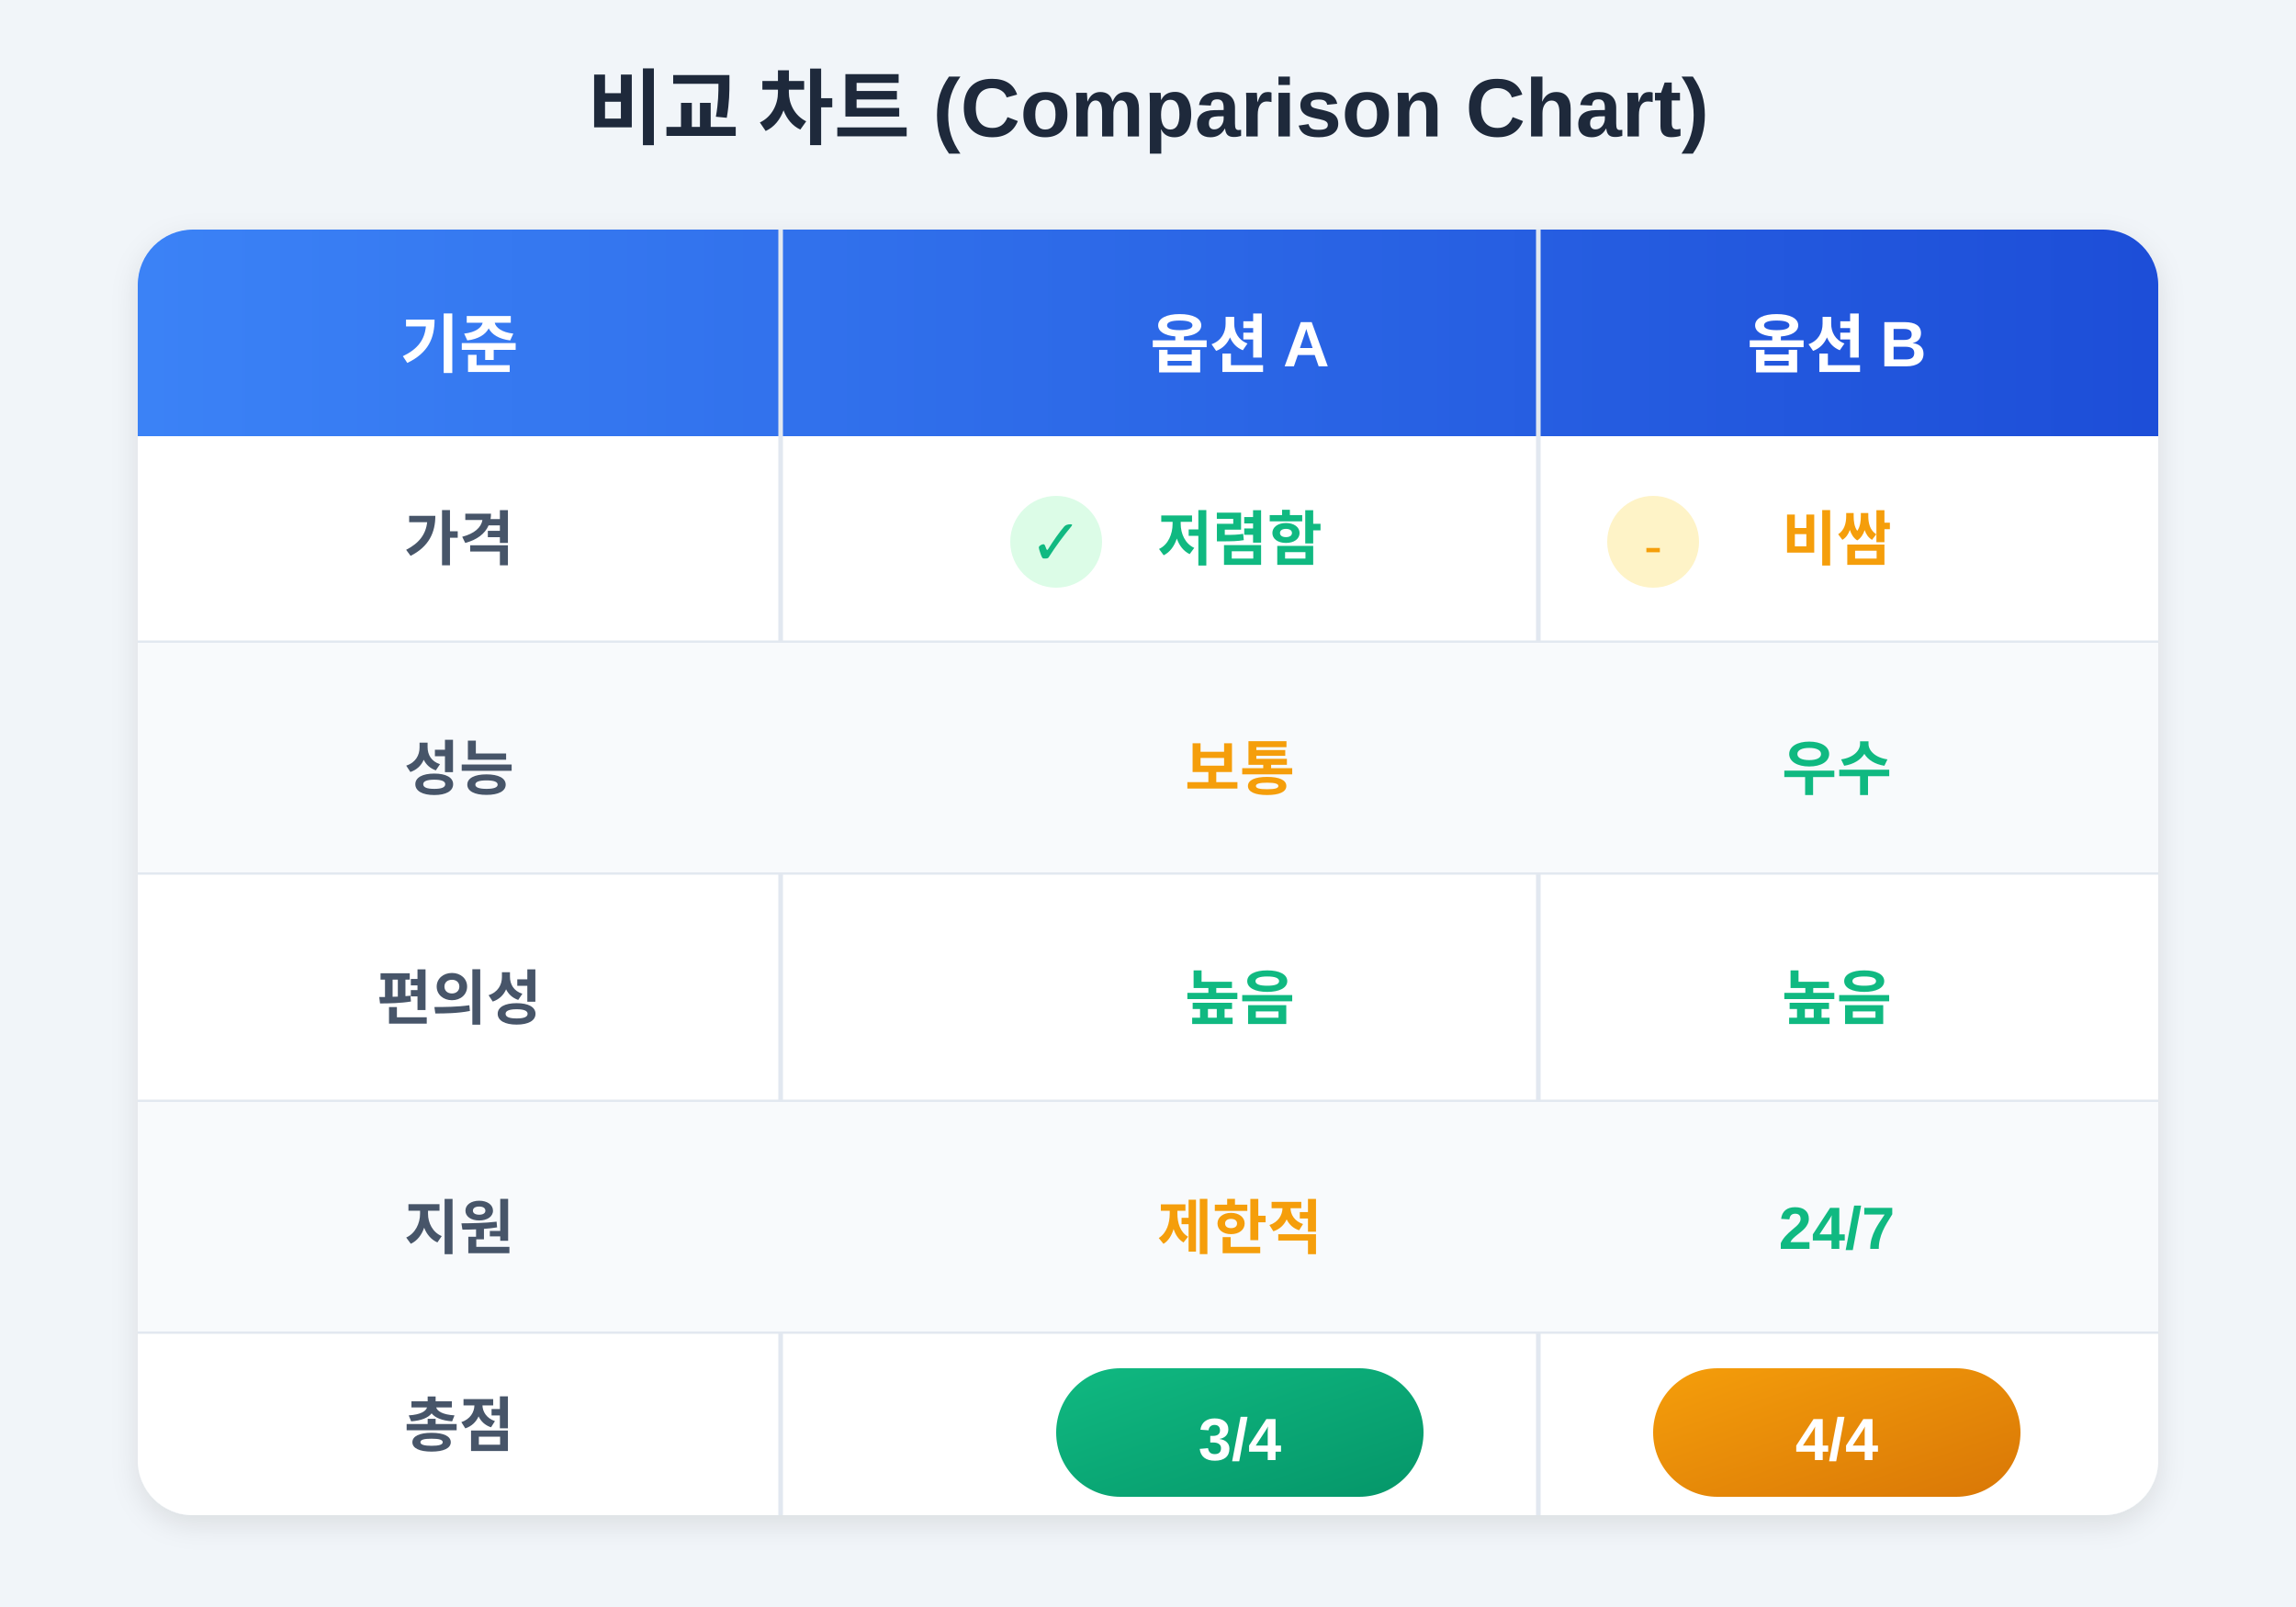
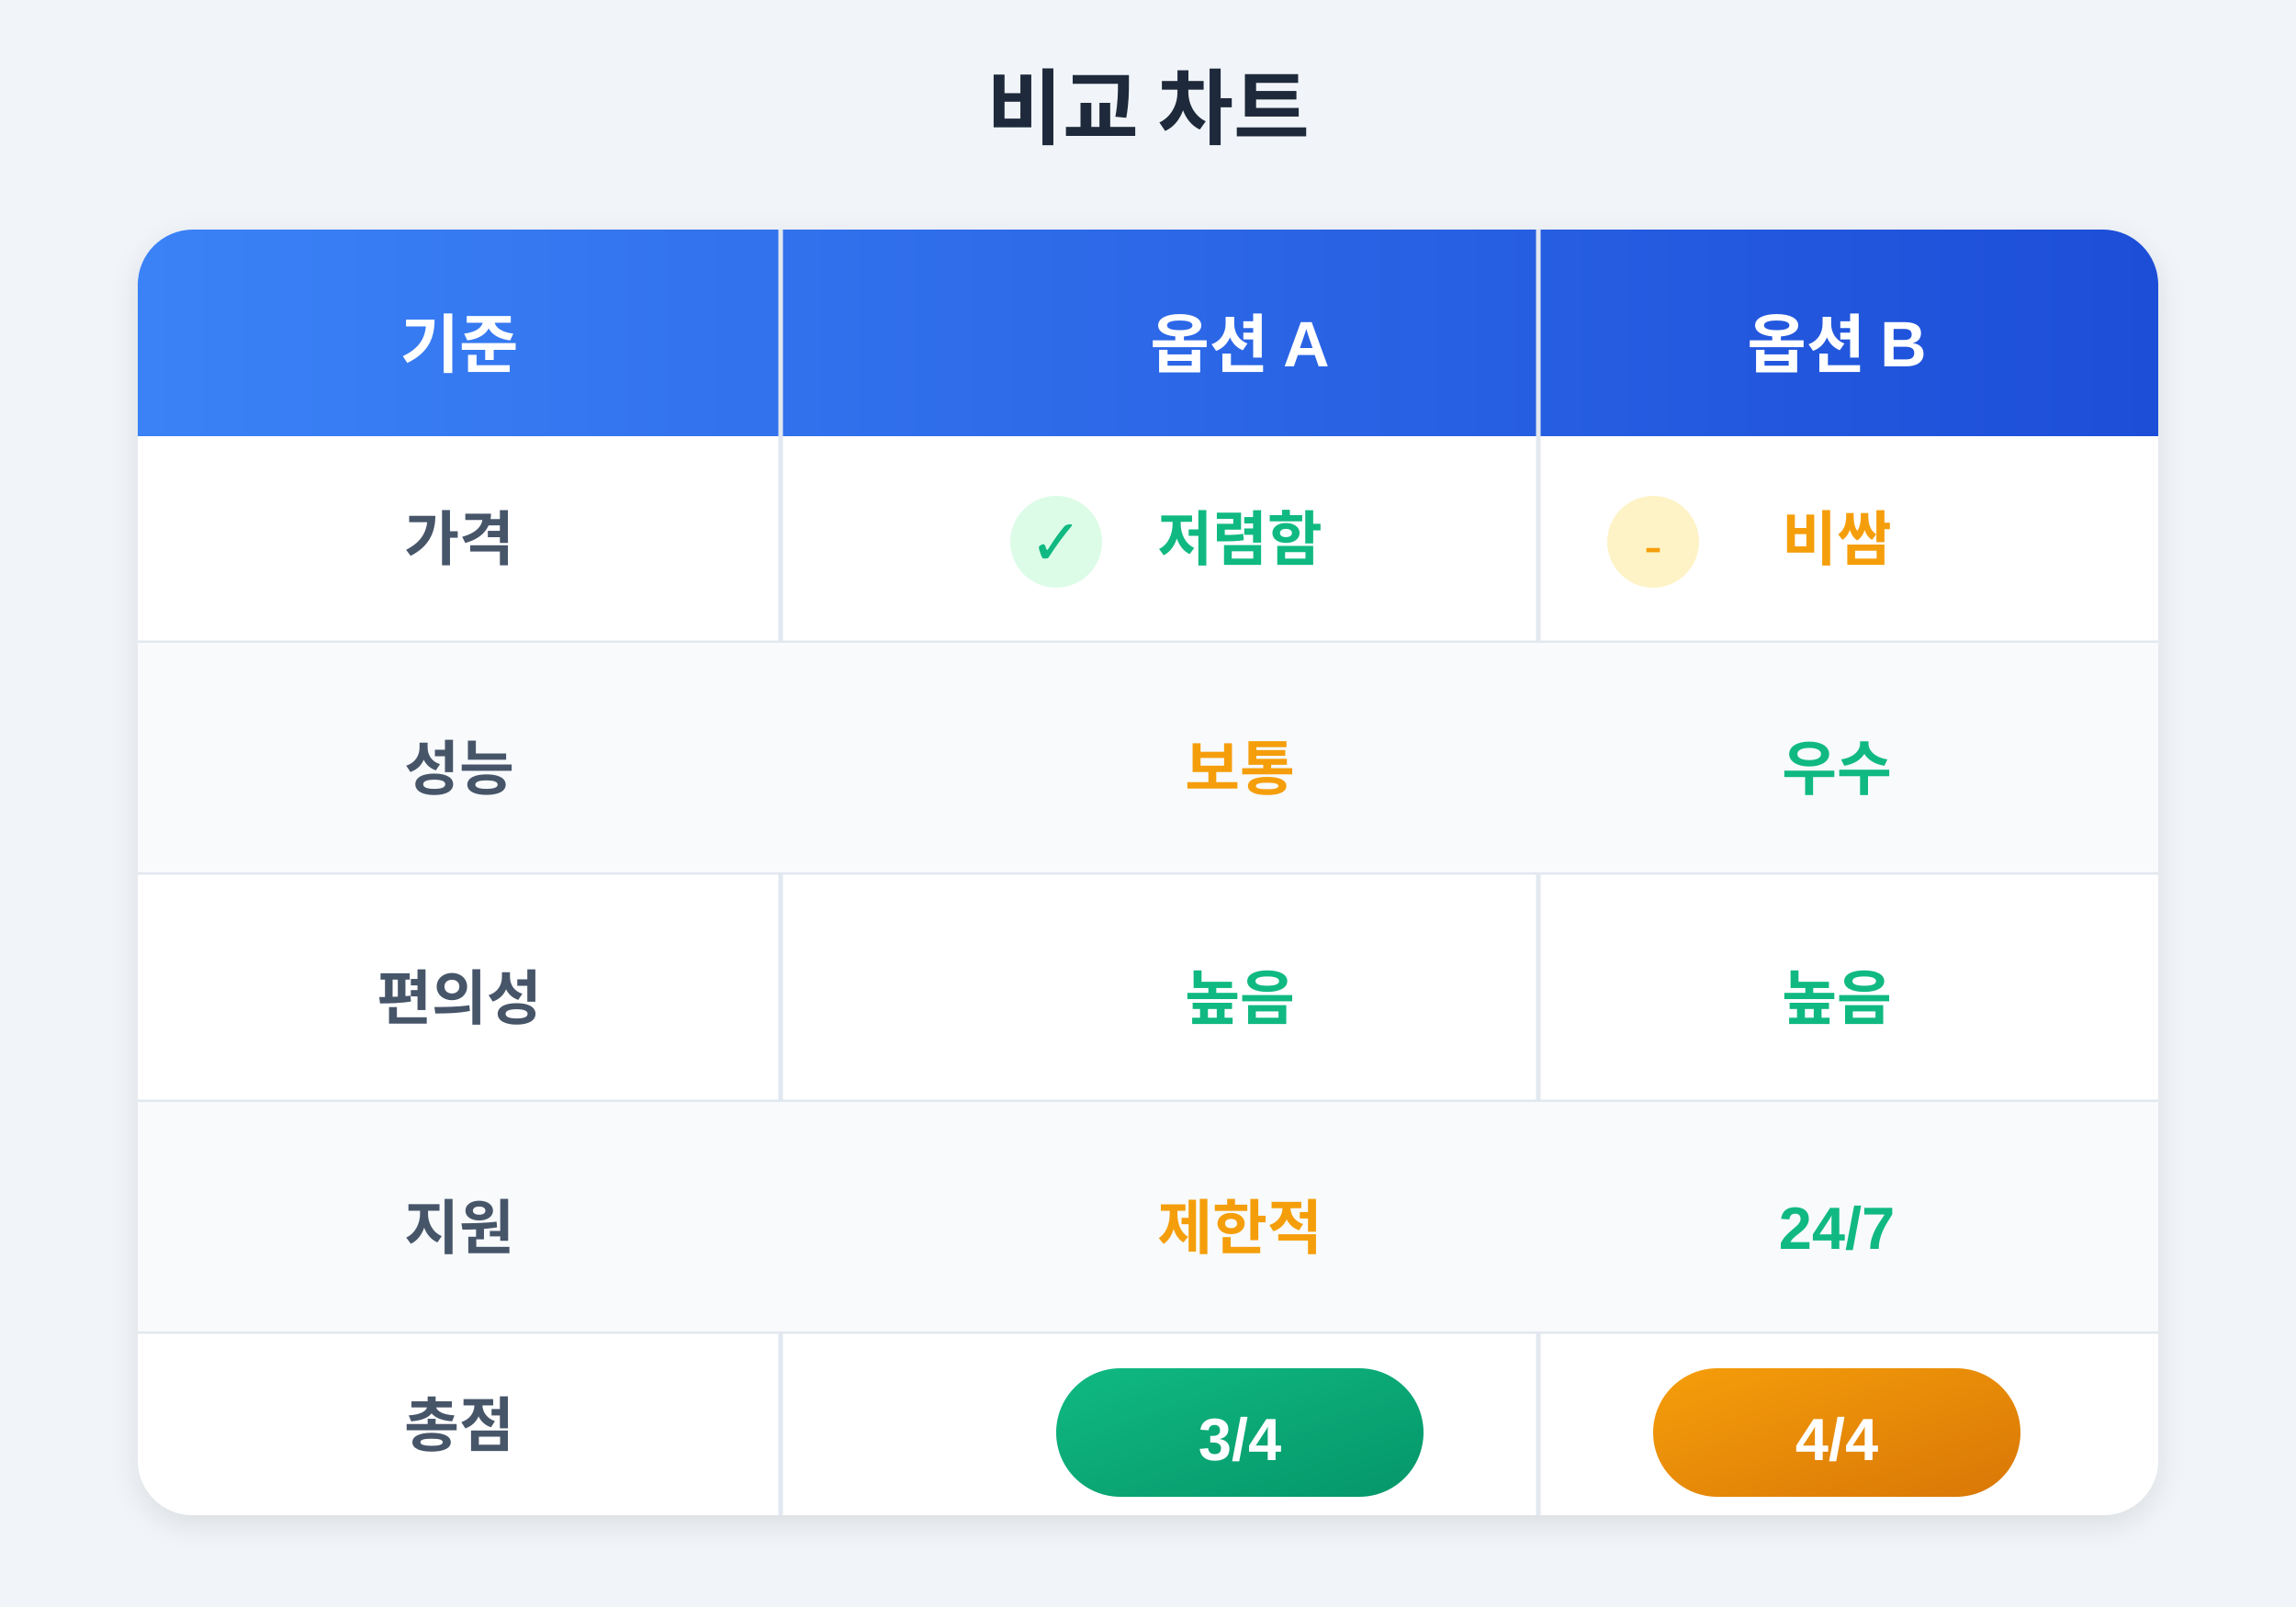
<svg xmlns="http://www.w3.org/2000/svg" viewBox="0 0 500 350" width="500" height="350">
  <defs>
    <linearGradient id="headerGrad" x1="0%" y1="0%" x2="100%" y2="0%">
      <stop offset="0%" style="stop-color:#3b82f6;stop-opacity:1" />
      <stop offset="100%" style="stop-color:#1d4ed8;stop-opacity:1" />
    </linearGradient>
    <linearGradient id="optionAGrad" x1="0%" y1="0%" x2="100%" y2="100%">
      <stop offset="0%" style="stop-color:#10b981;stop-opacity:1" />
      <stop offset="100%" style="stop-color:#059669;stop-opacity:1" />
    </linearGradient>
    <linearGradient id="optionBGrad" x1="0%" y1="0%" x2="100%" y2="100%">
      <stop offset="0%" style="stop-color:#f59e0b;stop-opacity:1" />
      <stop offset="100%" style="stop-color:#d97706;stop-opacity:1" />
    </linearGradient>
    <filter id="compShadow" x="-5%" y="-5%" width="110%" height="110%">
      <feDropShadow dx="0" dy="2" stdDeviation="3" flood-opacity="0.1" />
    </filter>
  </defs>
  <rect width="500" height="350" fill="#f1f5f9" />
-   <text x="250" y="30" text-anchor="middle" font-family="Arial, sans-serif" font-size="18" font-weight="bold" fill="#1e293b">비교 차트 (Comparison Chart)</text>
+   <text x="250" y="30" text-anchor="middle" font-family="Arial, sans-serif" font-size="18" font-weight="bold" fill="#1e293b">비교 차트</text>
  <rect x="30" y="50" width="440" height="280" rx="12" fill="white" filter="url(#compShadow)" />
  <rect x="30" y="50" width="440" height="45" rx="12" fill="url(#headerGrad)" />
  <rect x="30" y="80" width="440" height="15" fill="url(#headerGrad)" />
  <text x="100" y="80" text-anchor="middle" font-family="Arial, sans-serif" font-size="14" fill="white" font-weight="bold">기준</text>
  <text x="270" y="80" text-anchor="middle" font-family="Arial, sans-serif" font-size="14" fill="white" font-weight="bold">옵션 A</text>
  <text x="400" y="80" text-anchor="middle" font-family="Arial, sans-serif" font-size="14" fill="white" font-weight="bold">옵션 B</text>
  <line x1="170" y1="50" x2="170" y2="330" stroke="#e2e8f0" stroke-width="1" />
  <line x1="335" y1="50" x2="335" y2="330" stroke="#e2e8f0" stroke-width="1" />
  <line x1="30" y1="140" x2="470" y2="140" stroke="#e2e8f0" stroke-width="1" />
  <line x1="30" y1="190" x2="470" y2="190" stroke="#e2e8f0" stroke-width="1" />
  <line x1="30" y1="240" x2="470" y2="240" stroke="#e2e8f0" stroke-width="1" />
  <line x1="30" y1="290" x2="470" y2="290" stroke="#e2e8f0" stroke-width="1" />
  <text x="100" y="122" text-anchor="middle" font-family="Arial, sans-serif" font-size="13" fill="#475569" font-weight="bold">가격</text>
  <text x="270" y="122" text-anchor="middle" font-family="Arial, sans-serif" font-size="13" fill="#10b981" font-weight="bold">저렴함</text>
  <text x="400" y="122" text-anchor="middle" font-family="Arial, sans-serif" font-size="13" fill="#f59e0b" font-weight="bold">비쌈</text>
  <rect x="30" y="140" width="440" height="50" fill="#f8fafc" />
  <text x="100" y="172" text-anchor="middle" font-family="Arial, sans-serif" font-size="13" fill="#475569" font-weight="bold">성능</text>
  <text x="270" y="172" text-anchor="middle" font-family="Arial, sans-serif" font-size="13" fill="#f59e0b" font-weight="bold">보통</text>
  <text x="400" y="172" text-anchor="middle" font-family="Arial, sans-serif" font-size="13" fill="#10b981" font-weight="bold">우수</text>
  <text x="100" y="222" text-anchor="middle" font-family="Arial, sans-serif" font-size="13" fill="#475569" font-weight="bold">편의성</text>
  <text x="270" y="222" text-anchor="middle" font-family="Arial, sans-serif" font-size="13" fill="#10b981" font-weight="bold">높음</text>
  <text x="400" y="222" text-anchor="middle" font-family="Arial, sans-serif" font-size="13" fill="#10b981" font-weight="bold">높음</text>
  <rect x="30" y="240" width="440" height="50" fill="#f8fafc" />
  <text x="100" y="272" text-anchor="middle" font-family="Arial, sans-serif" font-size="13" fill="#475569" font-weight="bold">지원</text>
  <text x="270" y="272" text-anchor="middle" font-family="Arial, sans-serif" font-size="13" fill="#f59e0b" font-weight="bold">제한적</text>
  <text x="400" y="272" text-anchor="middle" font-family="Arial, sans-serif" font-size="13" fill="#10b981" font-weight="bold">24/7</text>
  <text x="100" y="315" text-anchor="middle" font-family="Arial, sans-serif" font-size="13" fill="#475569" font-weight="bold">총점</text>
  <rect x="230" y="298" width="80" height="28" rx="14" fill="url(#optionAGrad)" />
  <text x="270" y="318" text-anchor="middle" font-family="Arial, sans-serif" font-size="13" fill="white" font-weight="bold">3/4</text>
  <rect x="360" y="298" width="80" height="28" rx="14" fill="url(#optionBGrad)" />
  <text x="400" y="318" text-anchor="middle" font-family="Arial, sans-serif" font-size="13" fill="white" font-weight="bold">4/4</text>
  <circle cx="230" cy="118" r="10" fill="#dcfce7" />
  <text x="230" y="123" text-anchor="middle" font-family="Arial, sans-serif" font-size="14" fill="#10b981">✓</text>
  <circle cx="360" cy="118" r="10" fill="#fef3c7" />
  <text x="360" y="123" text-anchor="middle" font-family="Arial, sans-serif" font-size="12" fill="#f59e0b">-</text>
</svg>
